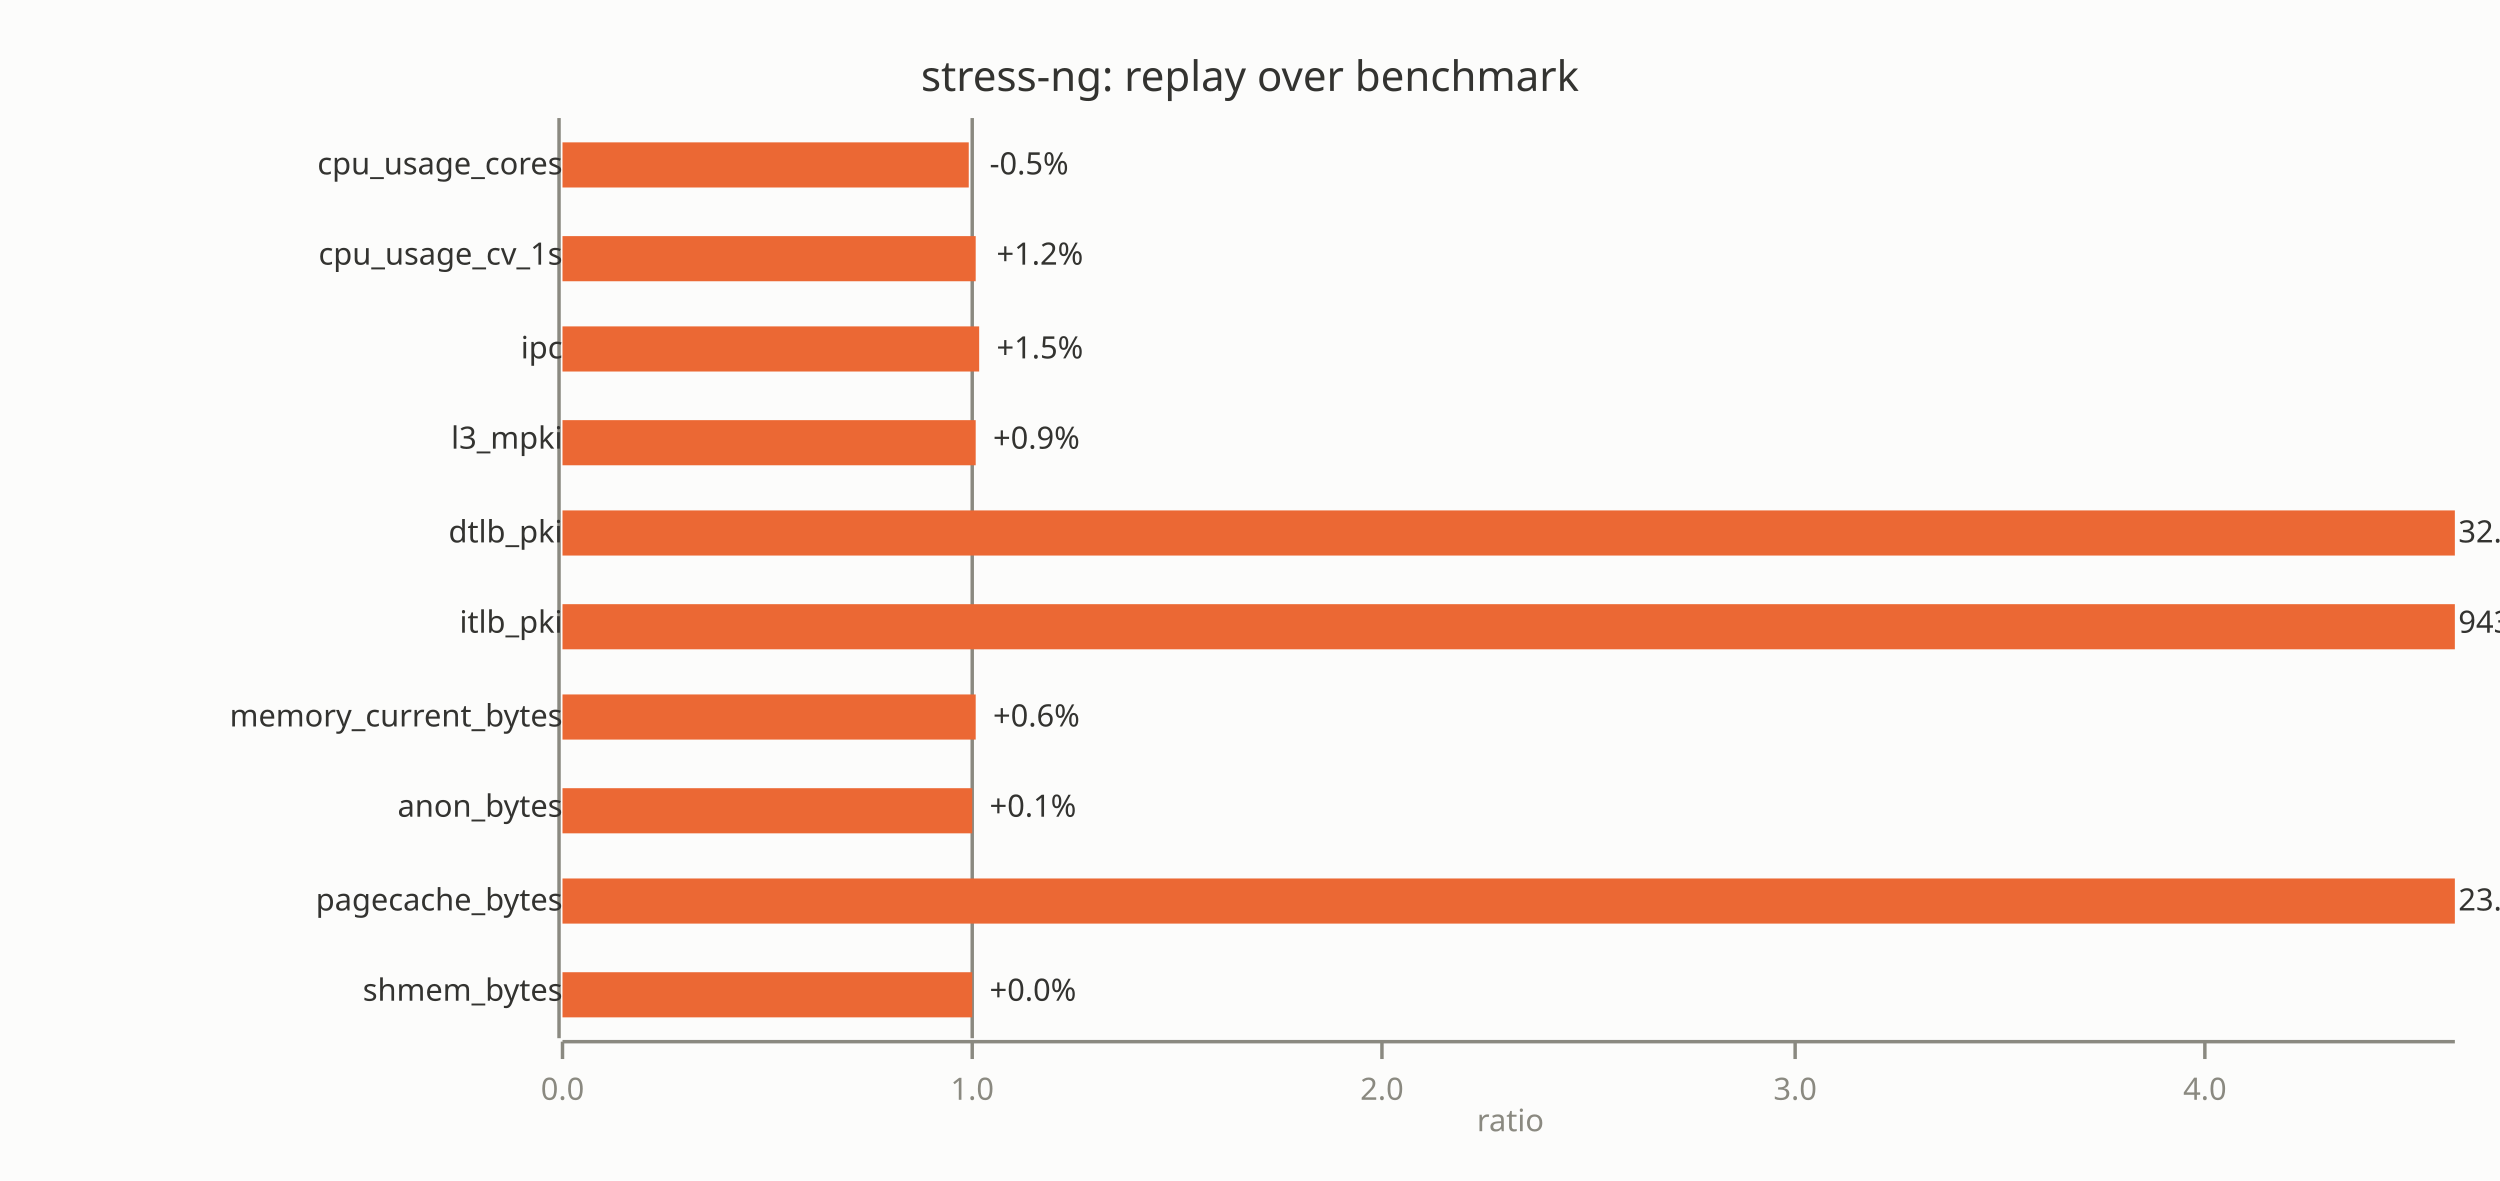
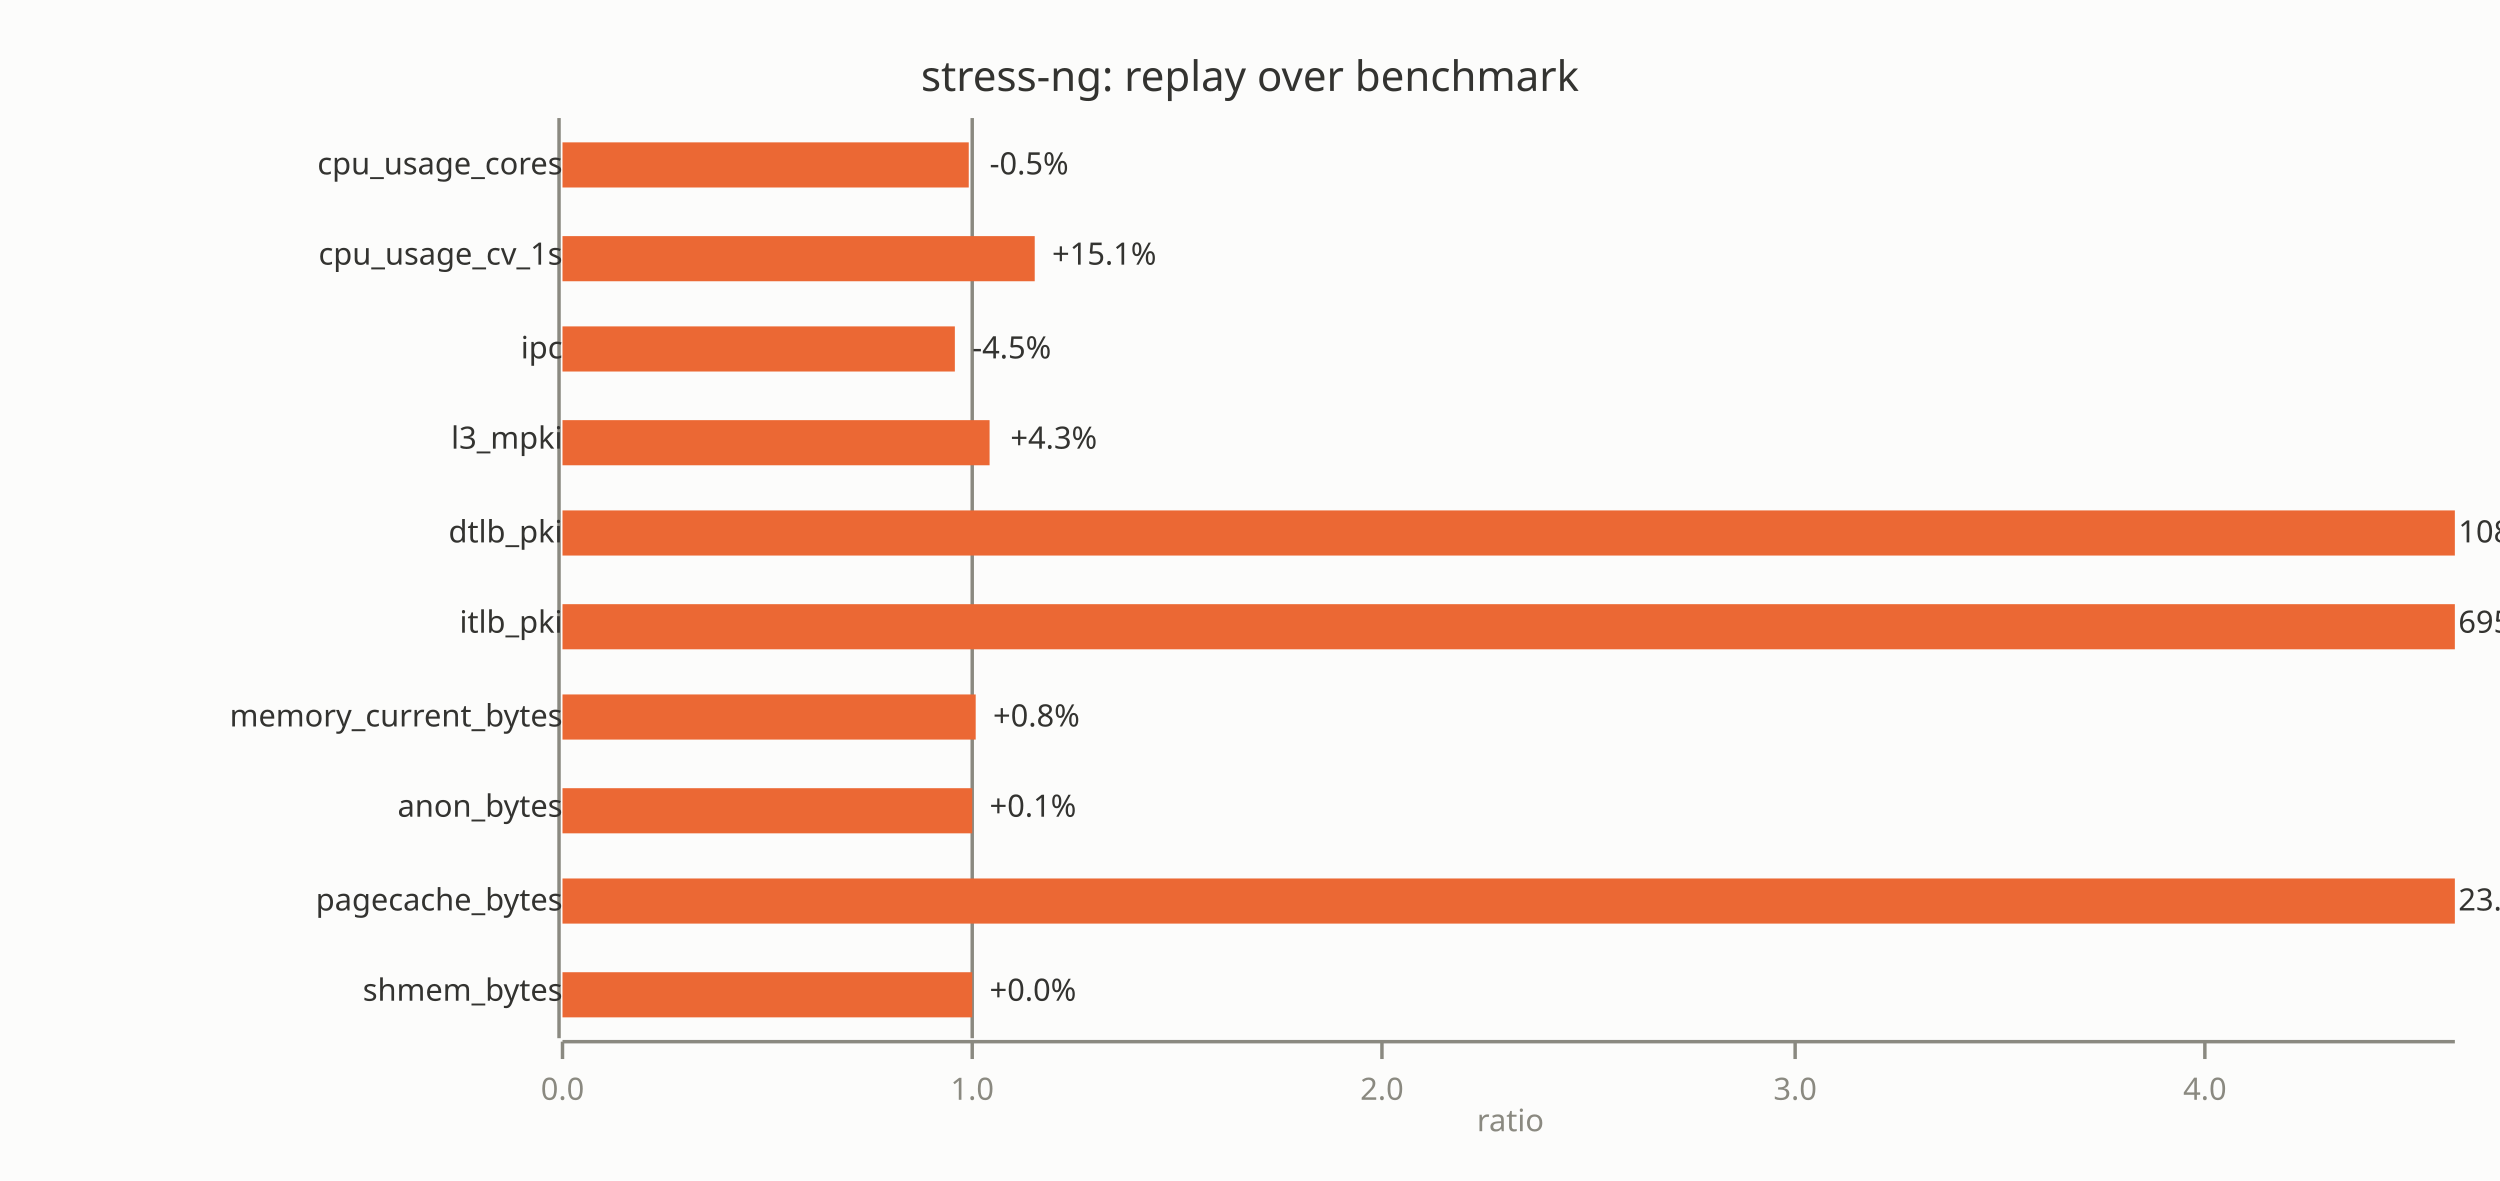
<svg xmlns="http://www.w3.org/2000/svg" width="720" height="340" viewBox="0 0 720 340">
  <rect x="0" y="0" width="720" height="340" opacity="1" fill="#FCFCFB" stroke="none" />
  <text x="360" y="17" dy="0.76em" text-anchor="middle" font-family="sans-serif" font-size="12.097" opacity="1" fill="#333330">
stress-ng: replay over benchmark
</text>
  <text x="435" y="328" dy="-0.5ex" text-anchor="middle" font-family="sans-serif" font-size="8.871" opacity="1" fill="#8A8980">
ratio
</text>
  <polyline fill="none" opacity="1" stroke="#8A8980" stroke-width="1" points="161,34 161,299 " />
  <polyline fill="none" opacity="1" stroke="#8A8980" stroke-width="1" points="162,300 707,300 " />
  <text x="162" y="310" dy="0.76em" text-anchor="middle" font-family="sans-serif" font-size="8.871" opacity="1" fill="#8A8980">
0.0
</text>
  <polyline fill="none" opacity="1" stroke="#8A8980" stroke-width="1" points="162,300 162,305 " />
  <text x="280" y="310" dy="0.76em" text-anchor="middle" font-family="sans-serif" font-size="8.871" opacity="1" fill="#8A8980">
1.0
</text>
  <polyline fill="none" opacity="1" stroke="#8A8980" stroke-width="1" points="280,300 280,305 " />
  <text x="398" y="310" dy="0.76em" text-anchor="middle" font-family="sans-serif" font-size="8.871" opacity="1" fill="#8A8980">
2.0
</text>
  <polyline fill="none" opacity="1" stroke="#8A8980" stroke-width="1" points="398,300 398,305 " />
  <text x="517" y="310" dy="0.76em" text-anchor="middle" font-family="sans-serif" font-size="8.871" opacity="1" fill="#8A8980">
3.0
</text>
  <polyline fill="none" opacity="1" stroke="#8A8980" stroke-width="1" points="517,300 517,305 " />
  <text x="635" y="310" dy="0.76em" text-anchor="middle" font-family="sans-serif" font-size="8.871" opacity="1" fill="#8A8980">
4.0
</text>
  <polyline fill="none" opacity="1" stroke="#8A8980" stroke-width="1" points="635,300 635,305 " />
  <polyline fill="none" opacity="1" stroke="#8A8980" stroke-width="1" points="280,299 280,34 " />
  <rect x="162" y="41" width="117" height="13" opacity="1" fill="#EB6834" stroke="none" />
  <text x="162" y="48" dy="0.5ex" text-anchor="end" font-family="sans-serif" font-size="8.871" opacity="1" fill="#333330">
cpu_usage_cores
</text>
  <text x="285" y="48" dy="0.5ex" text-anchor="start" font-family="sans-serif" font-size="8.871" opacity="1" fill="#333330">
-0.5%
</text>
-   <rect x="162" y="68" width="119" height="13" opacity="1" fill="#EB6834" stroke="none" />
+   <rect x="162" y="68" width="136" height="13" opacity="1" fill="#EB6834" stroke="none" />
  <text x="162" y="74" dy="0.5ex" text-anchor="end" font-family="sans-serif" font-size="8.871" opacity="1" fill="#333330">
cpu_usage_cv_1s
</text>
-   <text x="287" y="74" dy="0.5ex" text-anchor="start" font-family="sans-serif" font-size="8.871" opacity="1" fill="#333330">
- +1.2%
+   <text x="303" y="74" dy="0.5ex" text-anchor="start" font-family="sans-serif" font-size="8.871" opacity="1" fill="#333330">
+ +15.1%
</text>
-   <rect x="162" y="94" width="120" height="13" opacity="1" fill="#EB6834" stroke="none" />
+   <rect x="162" y="94" width="113" height="13" opacity="1" fill="#EB6834" stroke="none" />
  <text x="162" y="101" dy="0.5ex" text-anchor="end" font-family="sans-serif" font-size="8.871" opacity="1" fill="#333330">
ipc
</text>
-   <text x="287" y="101" dy="0.5ex" text-anchor="start" font-family="sans-serif" font-size="8.871" opacity="1" fill="#333330">
- +1.5%
+   <text x="280" y="101" dy="0.5ex" text-anchor="start" font-family="sans-serif" font-size="8.871" opacity="1" fill="#333330">
+ -4.5%
</text>
-   <rect x="162" y="121" width="119" height="13" opacity="1" fill="#EB6834" stroke="none" />
+   <rect x="162" y="121" width="123" height="13" opacity="1" fill="#EB6834" stroke="none" />
  <text x="162" y="127" dy="0.5ex" text-anchor="end" font-family="sans-serif" font-size="8.871" opacity="1" fill="#333330">
l3_mpki
</text>
-   <text x="286" y="127" dy="0.5ex" text-anchor="start" font-family="sans-serif" font-size="8.871" opacity="1" fill="#333330">
- +0.9%
+   <text x="291" y="127" dy="0.5ex" text-anchor="start" font-family="sans-serif" font-size="8.871" opacity="1" fill="#333330">
+ +4.3%
</text>
  <rect x="162" y="147" width="545" height="13" opacity="1" fill="#EB6834" stroke="none" />
  <text x="162" y="154" dy="0.5ex" text-anchor="end" font-family="sans-serif" font-size="8.871" opacity="1" fill="#333330">
dtlb_pki
</text>
  <text x="708" y="154" dy="0.5ex" text-anchor="start" font-family="sans-serif" font-size="8.871" opacity="1" fill="#333330">
- 32.83x
+ 108.67x
</text>
  <rect x="162" y="174" width="545" height="13" opacity="1" fill="#EB6834" stroke="none" />
  <text x="162" y="180" dy="0.5ex" text-anchor="end" font-family="sans-serif" font-size="8.871" opacity="1" fill="#333330">
itlb_pki
</text>
  <text x="708" y="180" dy="0.5ex" text-anchor="start" font-family="sans-serif" font-size="8.871" opacity="1" fill="#333330">
- 943.69x
+ 695.36x
</text>
  <rect x="162" y="200" width="119" height="13" opacity="1" fill="#EB6834" stroke="none" />
  <text x="162" y="207" dy="0.5ex" text-anchor="end" font-family="sans-serif" font-size="8.871" opacity="1" fill="#333330">
memory_current_bytes
</text>
  <text x="286" y="207" dy="0.5ex" text-anchor="start" font-family="sans-serif" font-size="8.871" opacity="1" fill="#333330">
- +0.6%
+ +0.8%
</text>
  <rect x="162" y="227" width="118" height="13" opacity="1" fill="#EB6834" stroke="none" />
  <text x="162" y="233" dy="0.5ex" text-anchor="end" font-family="sans-serif" font-size="8.871" opacity="1" fill="#333330">
anon_bytes
</text>
  <text x="285" y="233" dy="0.5ex" text-anchor="start" font-family="sans-serif" font-size="8.871" opacity="1" fill="#333330">
+0.1%
</text>
  <rect x="162" y="253" width="545" height="13" opacity="1" fill="#EB6834" stroke="none" />
  <text x="162" y="260" dy="0.5ex" text-anchor="end" font-family="sans-serif" font-size="8.871" opacity="1" fill="#333330">
pagecache_bytes
</text>
  <text x="708" y="260" dy="0.5ex" text-anchor="start" font-family="sans-serif" font-size="8.871" opacity="1" fill="#333330">
- 23.90x
+ 23.94x
</text>
  <rect x="162" y="280" width="118" height="13" opacity="1" fill="#EB6834" stroke="none" />
  <text x="162" y="286" dy="0.5ex" text-anchor="end" font-family="sans-serif" font-size="8.871" opacity="1" fill="#333330">
shmem_bytes
</text>
  <text x="285" y="286" dy="0.5ex" text-anchor="start" font-family="sans-serif" font-size="8.871" opacity="1" fill="#333330">
+0.0%
</text>
</svg>
